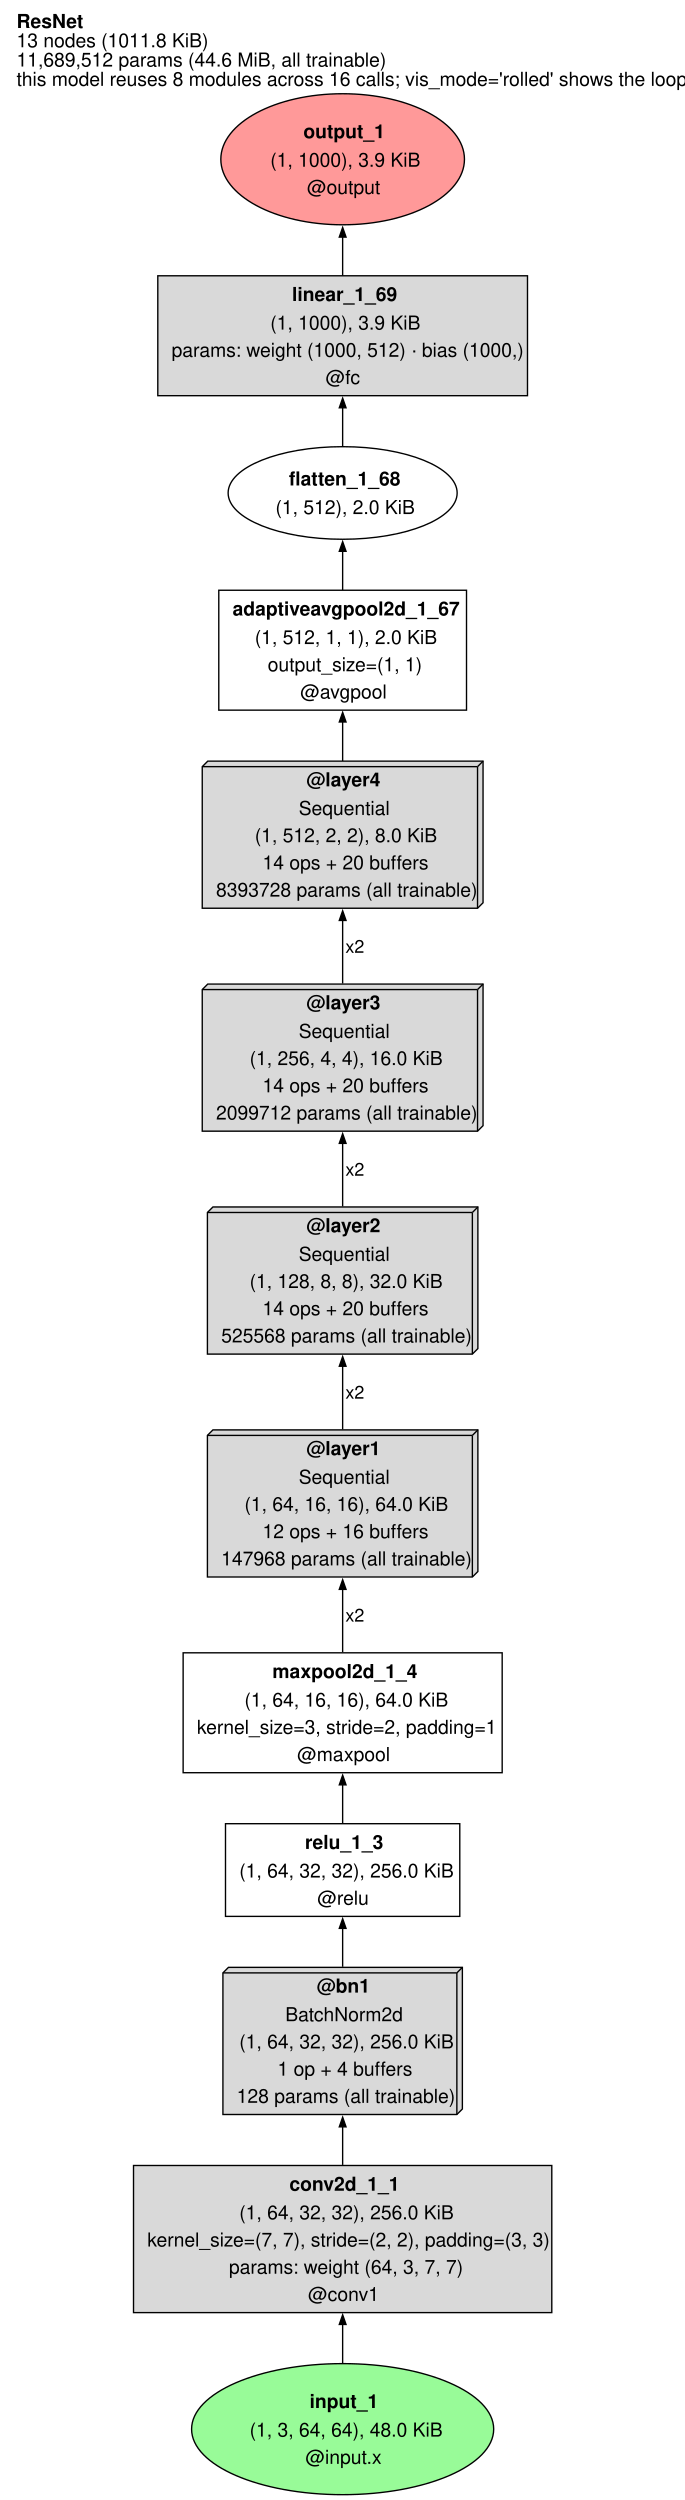
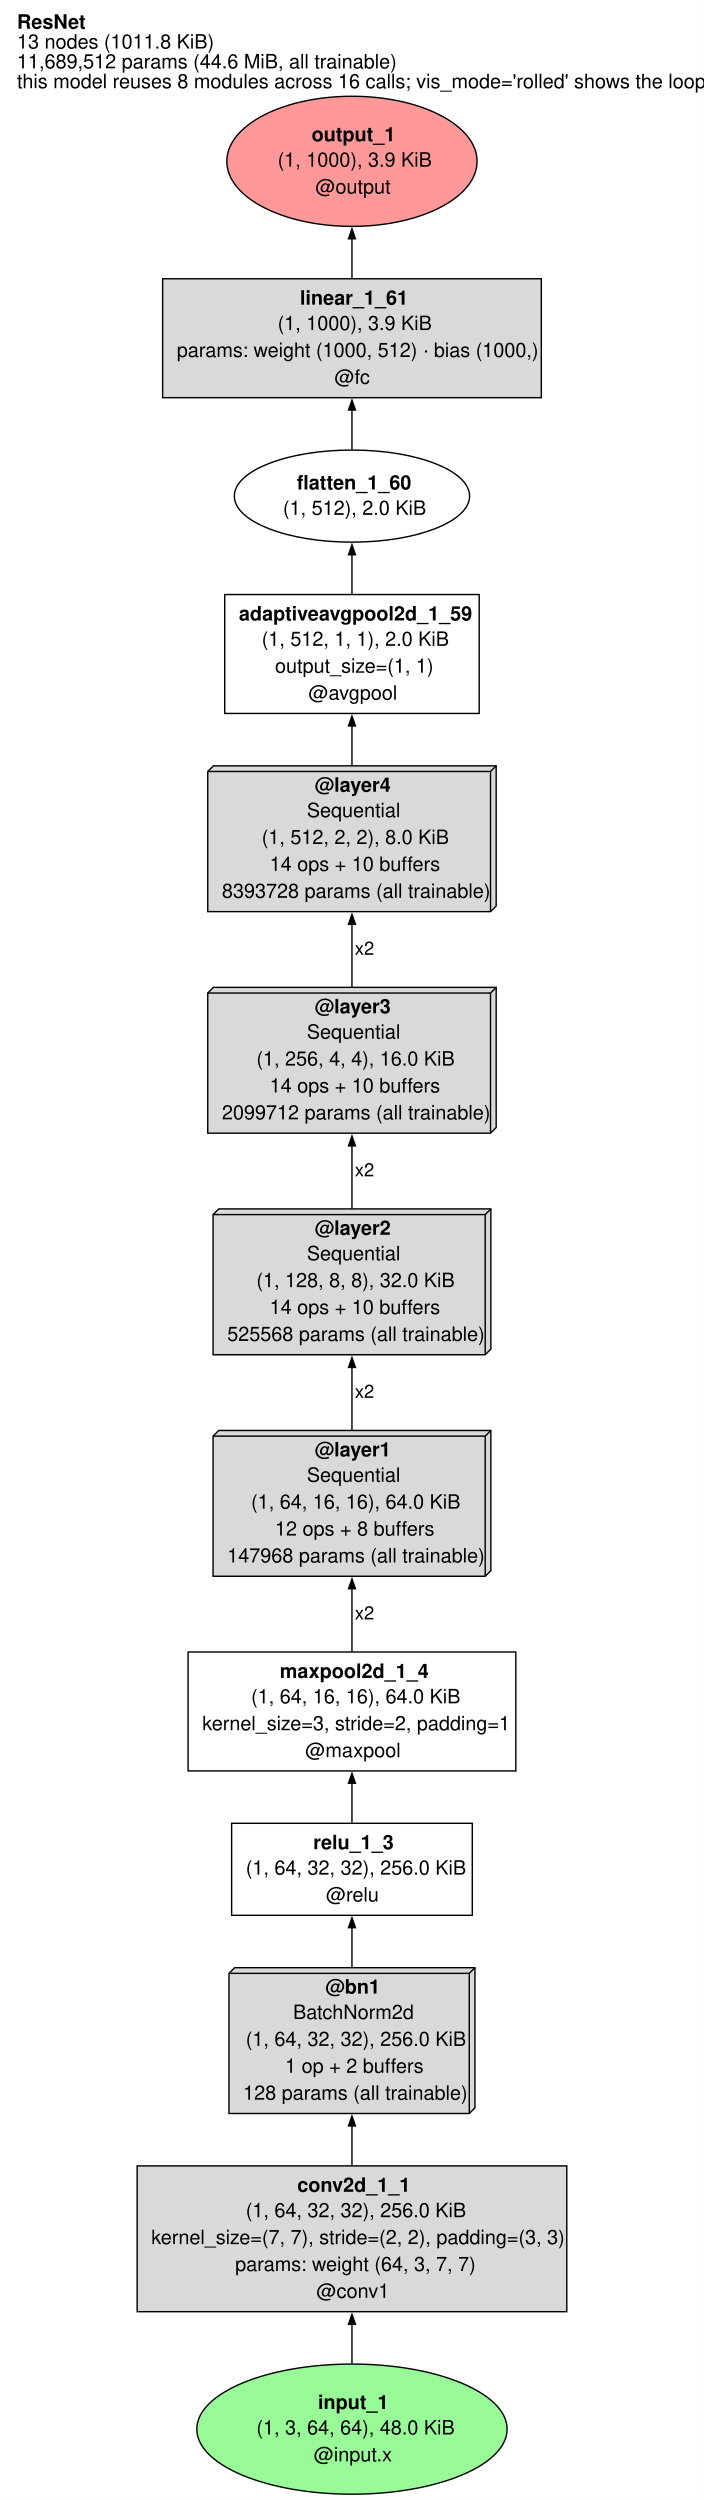
- <svg xmlns="http://www.w3.org/2000/svg" width="497pt" height="1814pt" viewBox="0.00 0.00 497.00 1814.00">
-   <g id="graph0" class="graph" transform="scale(1 1) rotate(0) translate(4 1810.14)">
-     <polygon fill="white" stroke="none" points="-4,4 -4,-1810.14 493.25,-1810.14 493.25,4 -4,4" />
-     <text xml:space="preserve" text-anchor="start" x="8" y="-1789.84" font-family="Helvetica,sans-Serif" font-weight="bold" font-size="14.00">ResNet</text>
-     <text xml:space="preserve" text-anchor="start" x="8" y="-1775.84" font-family="Helvetica,sans-Serif" font-size="14.00">13 nodes (1011.8 KiB)</text>
-     <text xml:space="preserve" text-anchor="start" x="8" y="-1761.84" font-family="Helvetica,sans-Serif" font-size="14.00">11,689,512 params (44.6 MiB, all trainable)</text>
-     <text xml:space="preserve" text-anchor="start" x="8" y="-1747.84" font-family="Helvetica,sans-Serif" font-size="14.00">this model reuses 8 modules across 16 calls; vis_mode='rolled' shows the loop</text>
+ <svg xmlns="http://www.w3.org/2000/svg" width="497pt" height="1766pt" viewBox="0.00 0.00 497.00 1766.00">
+   <g id="graph0" class="graph" transform="scale(1 1) rotate(0) translate(4 1761.9)">
+     <polygon fill="white" stroke="none" points="-4,4 -4,-1761.9 493.25,-1761.9 493.25,4 -4,4" />
+     <text xml:space="preserve" text-anchor="start" x="8" y="-1741.6" font-family="Helvetica,sans-Serif" font-weight="bold" font-size="14.00">ResNet</text>
+     <text xml:space="preserve" text-anchor="start" x="8" y="-1727.6" font-family="Helvetica,sans-Serif" font-size="14.00">13 nodes (1011.8 KiB)</text>
+     <text xml:space="preserve" text-anchor="start" x="8" y="-1713.6" font-family="Helvetica,sans-Serif" font-size="14.00">11,689,512 params (44.6 MiB, all trainable)</text>
+     <text xml:space="preserve" text-anchor="start" x="8" y="-1699.6" font-family="Helvetica,sans-Serif" font-size="14.00">this model reuses 8 modules across 16 calls; vis_mode='rolled' shows the loop</text>
    <g id="node1" class="node">
-       <ellipse fill="#98fb98" stroke="black" cx="244.62" cy="-47.55" rx="109.6" ry="47.55" />
-       <text xml:space="preserve" text-anchor="start" x="220.62" y="-62.88" font-family="Helvetica,sans-Serif" font-weight="bold" font-size="14.00">input_1</text>
-       <text xml:space="preserve" text-anchor="start" x="177.12" y="-42.13" font-family="Helvetica,sans-Serif" font-size="14.00">(1, 3, 64, 64), 48.0 KiB</text>
-       <text xml:space="preserve" text-anchor="start" x="217.62" y="-22.38" font-family="Helvetica,sans-Serif" font-size="14.00">@input.x</text>
+       <ellipse fill="#98fb98" stroke="black" cx="244.62" cy="-45.96" rx="109.6" ry="45.96" />
+       <text xml:space="preserve" text-anchor="start" x="220.62" y="-60.16" font-family="Helvetica,sans-Serif" font-weight="bold" font-size="14.00">input_1</text>
+       <text xml:space="preserve" text-anchor="start" x="177.12" y="-42.21" font-family="Helvetica,sans-Serif" font-size="14.00">(1, 3, 64, 64), 48.0 KiB</text>
+       <text xml:space="preserve" text-anchor="start" x="217.62" y="-23.21" font-family="Helvetica,sans-Serif" font-size="14.00">@input.x</text>
    </g>
    <g id="node2" class="node">
-       <polygon fill="#d9d9d9" stroke="black" points="396.38,-238.86 92.88,-238.86 92.88,-132.11 396.38,-132.11 396.38,-238.86" />
-       <text xml:space="preserve" text-anchor="start" x="206" y="-220.56" font-family="Helvetica,sans-Serif" font-weight="bold" font-size="14.00">conv2d_1_1</text>
-       <text xml:space="preserve" text-anchor="start" x="169.62" y="-199.81" font-family="Helvetica,sans-Serif" font-size="14.00">(1, 64, 32, 32), 256.0 KiB</text>
-       <text xml:space="preserve" text-anchor="start" x="102.88" y="-180.06" font-family="Helvetica,sans-Serif" font-size="14.00">kernel_size=(7, 7), stride=(2, 2), padding=(3, 3)</text>
-       <text xml:space="preserve" text-anchor="start" x="162.12" y="-160.31" font-family="Helvetica,sans-Serif" font-size="14.00">params: weight (64, 3, 7, 7)</text>
-       <text xml:space="preserve" text-anchor="start" x="219.5" y="-140.56" font-family="Helvetica,sans-Serif" font-size="14.00">@conv1</text>
+       <polygon fill="#d9d9d9" stroke="black" points="396.38,-231.92 92.88,-231.92 92.88,-128.92 396.38,-128.92 396.38,-231.92" />
+       <text xml:space="preserve" text-anchor="start" x="206" y="-213.62" font-family="Helvetica,sans-Serif" font-weight="bold" font-size="14.00">conv2d_1_1</text>
+       <text xml:space="preserve" text-anchor="start" x="169.62" y="-195.67" font-family="Helvetica,sans-Serif" font-size="14.00">(1, 64, 32, 32), 256.0 KiB</text>
+       <text xml:space="preserve" text-anchor="start" x="102.88" y="-176.67" font-family="Helvetica,sans-Serif" font-size="14.00">kernel_size=(7, 7), stride=(2, 2), padding=(3, 3)</text>
+       <text xml:space="preserve" text-anchor="start" x="162.12" y="-157.67" font-family="Helvetica,sans-Serif" font-size="14.00">params: weight (64, 3, 7, 7)</text>
+       <text xml:space="preserve" text-anchor="start" x="219.5" y="-138.67" font-family="Helvetica,sans-Serif" font-size="14.00">@conv1</text>
    </g>
    <g id="edge1" class="edge">
-       <path fill="none" stroke="black" d="M244.62,-95.33C244.62,-104.48 244.62,-114.19 244.62,-123.72" />
-       <polygon fill="black" stroke="black" points="242.18,-123.51 244.63,-130.51 247.08,-123.51 242.18,-123.51" />
+       <path fill="none" stroke="black" d="M244.62,-92.18C244.62,-101.13 244.62,-110.65 244.62,-119.99" />
+       <polygon fill="black" stroke="black" points="242.18,-119.98 244.63,-126.98 247.08,-119.98 242.18,-119.98" />
    </g>
    <g id="node3" class="node">
-       <polygon fill="#d9d9d9" stroke="black" points="331.5,-382.61 161.75,-382.61 157.75,-378.61 157.75,-275.86 327.5,-275.86 331.5,-279.86 331.5,-382.61" />
-       <polyline fill="none" stroke="black" points="327.5,-378.61 157.75,-378.61" />
-       <polyline fill="none" stroke="black" points="327.5,-378.61 327.5,-275.86" />
-       <polyline fill="none" stroke="black" points="327.5,-378.61 331.5,-382.61" />
-       <text xml:space="preserve" text-anchor="start" x="225.88" y="-364.31" font-family="Helvetica,sans-Serif" font-weight="bold" font-size="14.00">@bn1</text>
-       <text xml:space="preserve" text-anchor="start" x="203" y="-343.56" font-family="Helvetica,sans-Serif" font-size="14.00">BatchNorm2d</text>
-       <text xml:space="preserve" text-anchor="start" x="169.62" y="-323.81" font-family="Helvetica,sans-Serif" font-size="14.00">(1, 64, 32, 32), 256.0 KiB</text>
-       <text xml:space="preserve" text-anchor="start" x="197.38" y="-304.06" font-family="Helvetica,sans-Serif" font-size="14.00">1 op + 4 buffers</text>
-       <text xml:space="preserve" text-anchor="start" x="167.75" y="-284.31" font-family="Helvetica,sans-Serif" font-size="14.00">128 params (all trainable)</text>
+       <polygon fill="#d9d9d9" stroke="black" points="331.5,-371.92 161.75,-371.92 157.75,-367.92 157.75,-268.92 327.5,-268.92 331.5,-272.92 331.5,-371.92" />
+       <polyline fill="none" stroke="black" points="327.5,-367.92 157.75,-367.92" />
+       <polyline fill="none" stroke="black" points="327.5,-367.92 327.5,-268.92" />
+       <polyline fill="none" stroke="black" points="327.5,-367.92 331.5,-371.92" />
+       <text xml:space="preserve" text-anchor="start" x="225.88" y="-353.62" font-family="Helvetica,sans-Serif" font-weight="bold" font-size="14.00">@bn1</text>
+       <text xml:space="preserve" text-anchor="start" x="203" y="-335.67" font-family="Helvetica,sans-Serif" font-size="14.00">BatchNorm2d</text>
+       <text xml:space="preserve" text-anchor="start" x="169.62" y="-316.67" font-family="Helvetica,sans-Serif" font-size="14.00">(1, 64, 32, 32), 256.0 KiB</text>
+       <text xml:space="preserve" text-anchor="start" x="197.38" y="-297.67" font-family="Helvetica,sans-Serif" font-size="14.00">1 op + 2 buffers</text>
+       <text xml:space="preserve" text-anchor="start" x="167.75" y="-278.67" font-family="Helvetica,sans-Serif" font-size="14.00">128 params (all trainable)</text>
    </g>
    <g id="edge2" class="edge">
-       <path fill="none" stroke="black" d="M244.62,-239.26C244.62,-248.3 244.62,-257.76 244.62,-267" />
-       <polygon fill="black" stroke="black" points="242.18,-266.89 244.63,-273.89 247.08,-266.89 242.18,-266.89" />
+       <path fill="none" stroke="black" d="M244.62,-232.42C244.62,-241.47 244.62,-250.97 244.62,-260.23" />
+       <polygon fill="black" stroke="black" points="242.18,-260.13 244.63,-267.13 247.08,-260.13 242.18,-260.13" />
    </g>
    <g id="node4" class="node">
-       <polygon fill="white" stroke="black" points="329.62,-486.86 159.62,-486.86 159.62,-419.61 329.62,-419.61 329.62,-486.86" />
-       <text xml:space="preserve" text-anchor="start" x="217.25" y="-468.56" font-family="Helvetica,sans-Serif" font-weight="bold" font-size="14.00">relu_1_3</text>
-       <text xml:space="preserve" text-anchor="start" x="169.62" y="-447.81" font-family="Helvetica,sans-Serif" font-size="14.00">(1, 64, 32, 32), 256.0 KiB</text>
-       <text xml:space="preserve" text-anchor="start" x="226.25" y="-428.06" font-family="Helvetica,sans-Serif" font-size="14.00">@relu</text>
+       <polygon fill="white" stroke="black" points="329.62,-473.92 159.62,-473.92 159.62,-408.92 329.62,-408.92 329.62,-473.92" />
+       <text xml:space="preserve" text-anchor="start" x="217.25" y="-455.62" font-family="Helvetica,sans-Serif" font-weight="bold" font-size="14.00">relu_1_3</text>
+       <text xml:space="preserve" text-anchor="start" x="169.62" y="-437.67" font-family="Helvetica,sans-Serif" font-size="14.00">(1, 64, 32, 32), 256.0 KiB</text>
+       <text xml:space="preserve" text-anchor="start" x="226.25" y="-418.67" font-family="Helvetica,sans-Serif" font-size="14.00">@relu</text>
    </g>
    <g id="edge3" class="edge">
-       <path fill="none" stroke="black" d="M244.62,-383.03C244.62,-392.4 244.62,-402.04 244.62,-411.02" />
-       <polygon fill="black" stroke="black" points="242.18,-410.9 244.63,-417.9 247.08,-410.9 242.18,-410.9" />
+       <path fill="none" stroke="black" d="M244.62,-372.24C244.62,-381.62 244.62,-391.3 244.62,-400.31" />
+       <polygon fill="black" stroke="black" points="242.18,-400.2 244.63,-407.2 247.08,-400.2 242.18,-400.2" />
    </g>
    <g id="node5" class="node">
-       <polygon fill="white" stroke="black" points="360.38,-610.86 128.88,-610.86 128.88,-523.86 360.38,-523.86 360.38,-610.86" />
-       <text xml:space="preserve" text-anchor="start" x="193.62" y="-592.56" font-family="Helvetica,sans-Serif" font-weight="bold" font-size="14.00">maxpool2d_1_4</text>
-       <text xml:space="preserve" text-anchor="start" x="173.38" y="-571.81" font-family="Helvetica,sans-Serif" font-size="14.00">(1, 64, 16, 16), 64.0 KiB</text>
-       <text xml:space="preserve" text-anchor="start" x="138.88" y="-552.06" font-family="Helvetica,sans-Serif" font-size="14.00">kernel_size=3, stride=2, padding=1</text>
-       <text xml:space="preserve" text-anchor="start" x="211.62" y="-532.31" font-family="Helvetica,sans-Serif" font-size="14.00">@maxpool</text>
+       <polygon fill="white" stroke="black" points="360.38,-594.92 128.88,-594.92 128.88,-510.92 360.38,-510.92 360.38,-594.92" />
+       <text xml:space="preserve" text-anchor="start" x="193.62" y="-576.62" font-family="Helvetica,sans-Serif" font-weight="bold" font-size="14.00">maxpool2d_1_4</text>
+       <text xml:space="preserve" text-anchor="start" x="173.38" y="-558.67" font-family="Helvetica,sans-Serif" font-size="14.00">(1, 64, 16, 16), 64.0 KiB</text>
+       <text xml:space="preserve" text-anchor="start" x="138.88" y="-539.67" font-family="Helvetica,sans-Serif" font-size="14.00">kernel_size=3, stride=2, padding=1</text>
+       <text xml:space="preserve" text-anchor="start" x="211.62" y="-520.67" font-family="Helvetica,sans-Serif" font-size="14.00">@maxpool</text>
    </g>
    <g id="edge4" class="edge">
-       <path fill="none" stroke="black" d="M244.62,-487.27C244.62,-496.06 244.62,-505.77 244.62,-515.28" />
-       <polygon fill="black" stroke="black" points="242.18,-515.05 244.63,-522.05 247.08,-515.05 242.18,-515.05" />
+       <path fill="none" stroke="black" d="M244.62,-474.39C244.62,-483.18 244.62,-492.92 244.62,-502.45" />
+       <polygon fill="black" stroke="black" points="242.18,-502.22 244.63,-509.22 247.08,-502.22 242.18,-502.22" />
    </g>
    <g id="node6" class="node">
-       <polygon fill="#d9d9d9" stroke="black" points="342.75,-772.61 150.5,-772.61 146.5,-768.61 146.5,-665.86 338.75,-665.86 342.75,-669.86 342.75,-772.61" />
-       <polyline fill="none" stroke="black" points="338.75,-768.61 146.5,-768.61" />
-       <polyline fill="none" stroke="black" points="338.75,-768.61 338.75,-665.86" />
-       <polyline fill="none" stroke="black" points="338.75,-768.61 342.75,-772.61" />
-       <text xml:space="preserve" text-anchor="start" x="218.38" y="-754.31" font-family="Helvetica,sans-Serif" font-weight="bold" font-size="14.00">@layer1</text>
-       <text xml:space="preserve" text-anchor="start" x="212.75" y="-733.56" font-family="Helvetica,sans-Serif" font-size="14.00">Sequential</text>
-       <text xml:space="preserve" text-anchor="start" x="173.38" y="-713.81" font-family="Helvetica,sans-Serif" font-size="14.00">(1, 64, 16, 16), 64.0 KiB</text>
-       <text xml:space="preserve" text-anchor="start" x="186.5" y="-694.06" font-family="Helvetica,sans-Serif" font-size="14.00">12 ops + 16 buffers</text>
-       <text xml:space="preserve" text-anchor="start" x="156.5" y="-674.31" font-family="Helvetica,sans-Serif" font-size="14.00">147968 params (all trainable)</text>
+       <polygon fill="#d9d9d9" stroke="black" points="342.75,-751.42 150.5,-751.42 146.5,-747.42 146.5,-648.42 338.75,-648.42 342.75,-652.42 342.75,-751.42" />
+       <polyline fill="none" stroke="black" points="338.75,-747.42 146.5,-747.42" />
+       <polyline fill="none" stroke="black" points="338.75,-747.42 338.75,-648.42" />
+       <polyline fill="none" stroke="black" points="338.75,-747.42 342.75,-751.42" />
+       <text xml:space="preserve" text-anchor="start" x="218.38" y="-733.12" font-family="Helvetica,sans-Serif" font-weight="bold" font-size="14.00">@layer1</text>
+       <text xml:space="preserve" text-anchor="start" x="212.75" y="-715.17" font-family="Helvetica,sans-Serif" font-size="14.00">Sequential</text>
+       <text xml:space="preserve" text-anchor="start" x="173.38" y="-696.17" font-family="Helvetica,sans-Serif" font-size="14.00">(1, 64, 16, 16), 64.0 KiB</text>
+       <text xml:space="preserve" text-anchor="start" x="190.25" y="-677.17" font-family="Helvetica,sans-Serif" font-size="14.00">12 ops + 8 buffers</text>
+       <text xml:space="preserve" text-anchor="start" x="156.5" y="-658.17" font-family="Helvetica,sans-Serif" font-size="14.00">147968 params (all trainable)</text>
    </g>
    <g id="edge5" class="edge">
-       <path fill="none" stroke="black" d="M244.62,-611.3C244.62,-625.54 244.62,-641.66 244.62,-657" />
-       <polygon fill="black" stroke="black" points="242.18,-656.9 244.63,-663.9 247.08,-656.9 242.18,-656.9" />
-       <text xml:space="preserve" text-anchor="start" x="246.62" y="-633.51" font-family="Helvetica,sans-Serif" font-size="13.00">x2</text>
+       <path fill="none" stroke="black" d="M244.62,-595.09C244.62,-609 244.62,-624.83 244.62,-639.86" />
+       <polygon fill="black" stroke="black" points="242.18,-639.59 244.63,-646.59 247.08,-639.59 242.18,-639.59" />
+       <text xml:space="preserve" text-anchor="start" x="246.62" y="-617.92" font-family="Helvetica,sans-Serif" font-size="13.00">x2</text>
    </g>
    <g id="node7" class="node">
-       <polygon fill="#d9d9d9" stroke="black" points="342.75,-934.36 150.5,-934.36 146.5,-930.36 146.5,-827.61 338.75,-827.61 342.75,-831.61 342.75,-934.36" />
-       <polyline fill="none" stroke="black" points="338.75,-930.36 146.5,-930.36" />
-       <polyline fill="none" stroke="black" points="338.75,-930.36 338.75,-827.61" />
-       <polyline fill="none" stroke="black" points="338.75,-930.36 342.75,-934.36" />
-       <text xml:space="preserve" text-anchor="start" x="218.38" y="-916.06" font-family="Helvetica,sans-Serif" font-weight="bold" font-size="14.00">@layer2</text>
-       <text xml:space="preserve" text-anchor="start" x="212.75" y="-895.31" font-family="Helvetica,sans-Serif" font-size="14.00">Sequential</text>
-       <text xml:space="preserve" text-anchor="start" x="177.12" y="-875.56" font-family="Helvetica,sans-Serif" font-size="14.00">(1, 128, 8, 8), 32.0 KiB</text>
-       <text xml:space="preserve" text-anchor="start" x="186.5" y="-855.81" font-family="Helvetica,sans-Serif" font-size="14.00">14 ops + 20 buffers</text>
-       <text xml:space="preserve" text-anchor="start" x="156.5" y="-836.06" font-family="Helvetica,sans-Serif" font-size="14.00">525568 params (all trainable)</text>
+       <polygon fill="#d9d9d9" stroke="black" points="342.75,-907.92 150.5,-907.92 146.5,-903.92 146.5,-804.92 338.75,-804.92 342.75,-808.92 342.75,-907.92" />
+       <polyline fill="none" stroke="black" points="338.75,-903.92 146.5,-903.92" />
+       <polyline fill="none" stroke="black" points="338.75,-903.92 338.75,-804.92" />
+       <polyline fill="none" stroke="black" points="338.75,-903.92 342.75,-907.92" />
+       <text xml:space="preserve" text-anchor="start" x="218.38" y="-889.62" font-family="Helvetica,sans-Serif" font-weight="bold" font-size="14.00">@layer2</text>
+       <text xml:space="preserve" text-anchor="start" x="212.75" y="-871.67" font-family="Helvetica,sans-Serif" font-size="14.00">Sequential</text>
+       <text xml:space="preserve" text-anchor="start" x="177.12" y="-852.67" font-family="Helvetica,sans-Serif" font-size="14.00">(1, 128, 8, 8), 32.0 KiB</text>
+       <text xml:space="preserve" text-anchor="start" x="186.5" y="-833.67" font-family="Helvetica,sans-Serif" font-size="14.00">14 ops + 10 buffers</text>
+       <text xml:space="preserve" text-anchor="start" x="156.5" y="-814.67" font-family="Helvetica,sans-Serif" font-size="14.00">525568 params (all trainable)</text>
    </g>
    <g id="edge6" class="edge">
-       <path fill="none" stroke="black" d="M244.62,-772.98C244.62,-787.7 244.62,-803.82 244.62,-818.98" />
-       <polygon fill="black" stroke="black" points="242.18,-818.77 244.63,-825.77 247.08,-818.77 242.18,-818.77" />
-       <text xml:space="preserve" text-anchor="start" x="246.62" y="-795.26" font-family="Helvetica,sans-Serif" font-size="13.00">x2</text>
+       <path fill="none" stroke="black" d="M244.62,-751.51C244.62,-765.71 244.62,-781.28 244.62,-795.94" />
+       <polygon fill="black" stroke="black" points="242.18,-795.94 244.63,-802.94 247.08,-795.94 242.18,-795.94" />
+       <text xml:space="preserve" text-anchor="start" x="246.62" y="-774.42" font-family="Helvetica,sans-Serif" font-size="13.00">x2</text>
    </g>
    <g id="node8" class="node">
-       <polygon fill="#d9d9d9" stroke="black" points="346.5,-1096.11 146.75,-1096.11 142.75,-1092.11 142.75,-989.36 342.5,-989.36 346.5,-993.36 346.5,-1096.11" />
-       <polyline fill="none" stroke="black" points="342.5,-1092.11 142.75,-1092.11" />
-       <polyline fill="none" stroke="black" points="342.5,-1092.11 342.5,-989.36" />
-       <polyline fill="none" stroke="black" points="342.5,-1092.11 346.5,-1096.11" />
-       <text xml:space="preserve" text-anchor="start" x="218.38" y="-1077.81" font-family="Helvetica,sans-Serif" font-weight="bold" font-size="14.00">@layer3</text>
-       <text xml:space="preserve" text-anchor="start" x="212.75" y="-1057.06" font-family="Helvetica,sans-Serif" font-size="14.00">Sequential</text>
-       <text xml:space="preserve" text-anchor="start" x="177.12" y="-1037.31" font-family="Helvetica,sans-Serif" font-size="14.00">(1, 256, 4, 4), 16.0 KiB</text>
-       <text xml:space="preserve" text-anchor="start" x="186.5" y="-1017.56" font-family="Helvetica,sans-Serif" font-size="14.00">14 ops + 20 buffers</text>
-       <text xml:space="preserve" text-anchor="start" x="152.75" y="-997.81" font-family="Helvetica,sans-Serif" font-size="14.00">2099712 params (all trainable)</text>
+       <polygon fill="#d9d9d9" stroke="black" points="346.5,-1064.42 146.75,-1064.42 142.75,-1060.42 142.75,-961.42 342.5,-961.42 346.5,-965.42 346.5,-1064.42" />
+       <polyline fill="none" stroke="black" points="342.5,-1060.42 142.75,-1060.42" />
+       <polyline fill="none" stroke="black" points="342.5,-1060.42 342.5,-961.42" />
+       <polyline fill="none" stroke="black" points="342.5,-1060.42 346.5,-1064.42" />
+       <text xml:space="preserve" text-anchor="start" x="218.38" y="-1046.12" font-family="Helvetica,sans-Serif" font-weight="bold" font-size="14.00">@layer3</text>
+       <text xml:space="preserve" text-anchor="start" x="212.75" y="-1028.17" font-family="Helvetica,sans-Serif" font-size="14.00">Sequential</text>
+       <text xml:space="preserve" text-anchor="start" x="177.12" y="-1009.17" font-family="Helvetica,sans-Serif" font-size="14.00">(1, 256, 4, 4), 16.0 KiB</text>
+       <text xml:space="preserve" text-anchor="start" x="186.5" y="-990.17" font-family="Helvetica,sans-Serif" font-size="14.00">14 ops + 10 buffers</text>
+       <text xml:space="preserve" text-anchor="start" x="152.75" y="-971.17" font-family="Helvetica,sans-Serif" font-size="14.00">2099712 params (all trainable)</text>
    </g>
    <g id="edge7" class="edge">
-       <path fill="none" stroke="black" d="M244.62,-934.73C244.62,-949.45 244.62,-965.57 244.62,-980.73" />
-       <polygon fill="black" stroke="black" points="242.18,-980.52 244.63,-987.52 247.08,-980.52 242.18,-980.52" />
-       <text xml:space="preserve" text-anchor="start" x="246.62" y="-957.01" font-family="Helvetica,sans-Serif" font-size="13.00">x2</text>
+       <path fill="none" stroke="black" d="M244.62,-908.01C244.62,-922.21 244.62,-937.78 244.62,-952.44" />
+       <polygon fill="black" stroke="black" points="242.18,-952.44 244.63,-959.44 247.08,-952.44 242.18,-952.44" />
+       <text xml:space="preserve" text-anchor="start" x="246.62" y="-930.92" font-family="Helvetica,sans-Serif" font-size="13.00">x2</text>
    </g>
    <g id="node9" class="node">
-       <polygon fill="#d9d9d9" stroke="black" points="346.5,-1257.86 146.75,-1257.86 142.75,-1253.86 142.75,-1151.11 342.5,-1151.11 346.5,-1155.11 346.5,-1257.86" />
-       <polyline fill="none" stroke="black" points="342.5,-1253.86 142.75,-1253.86" />
-       <polyline fill="none" stroke="black" points="342.5,-1253.86 342.5,-1151.11" />
-       <polyline fill="none" stroke="black" points="342.5,-1253.86 346.5,-1257.86" />
-       <text xml:space="preserve" text-anchor="start" x="218.38" y="-1239.56" font-family="Helvetica,sans-Serif" font-weight="bold" font-size="14.00">@layer4</text>
-       <text xml:space="preserve" text-anchor="start" x="212.75" y="-1218.81" font-family="Helvetica,sans-Serif" font-size="14.00">Sequential</text>
-       <text xml:space="preserve" text-anchor="start" x="180.88" y="-1199.06" font-family="Helvetica,sans-Serif" font-size="14.00">(1, 512, 2, 2), 8.0 KiB</text>
-       <text xml:space="preserve" text-anchor="start" x="186.5" y="-1179.31" font-family="Helvetica,sans-Serif" font-size="14.00">14 ops + 20 buffers</text>
-       <text xml:space="preserve" text-anchor="start" x="152.75" y="-1159.56" font-family="Helvetica,sans-Serif" font-size="14.00">8393728 params (all trainable)</text>
+       <polygon fill="#d9d9d9" stroke="black" points="346.5,-1220.92 146.75,-1220.92 142.75,-1216.92 142.75,-1117.92 342.5,-1117.92 346.5,-1121.92 346.5,-1220.92" />
+       <polyline fill="none" stroke="black" points="342.5,-1216.92 142.75,-1216.92" />
+       <polyline fill="none" stroke="black" points="342.5,-1216.92 342.5,-1117.92" />
+       <polyline fill="none" stroke="black" points="342.5,-1216.92 346.5,-1220.92" />
+       <text xml:space="preserve" text-anchor="start" x="218.38" y="-1202.62" font-family="Helvetica,sans-Serif" font-weight="bold" font-size="14.00">@layer4</text>
+       <text xml:space="preserve" text-anchor="start" x="212.75" y="-1184.67" font-family="Helvetica,sans-Serif" font-size="14.00">Sequential</text>
+       <text xml:space="preserve" text-anchor="start" x="180.88" y="-1165.67" font-family="Helvetica,sans-Serif" font-size="14.00">(1, 512, 2, 2), 8.0 KiB</text>
+       <text xml:space="preserve" text-anchor="start" x="186.5" y="-1146.67" font-family="Helvetica,sans-Serif" font-size="14.00">14 ops + 10 buffers</text>
+       <text xml:space="preserve" text-anchor="start" x="152.75" y="-1127.67" font-family="Helvetica,sans-Serif" font-size="14.00">8393728 params (all trainable)</text>
    </g>
    <g id="edge8" class="edge">
-       <path fill="none" stroke="black" d="M244.62,-1096.48C244.62,-1111.2 244.62,-1127.32 244.62,-1142.48" />
-       <polygon fill="black" stroke="black" points="242.18,-1142.27 244.63,-1149.27 247.08,-1142.27 242.18,-1142.27" />
-       <text xml:space="preserve" text-anchor="start" x="246.62" y="-1118.76" font-family="Helvetica,sans-Serif" font-size="13.00">x2</text>
+       <path fill="none" stroke="black" d="M244.62,-1064.51C244.62,-1078.71 244.62,-1094.28 244.62,-1108.94" />
+       <polygon fill="black" stroke="black" points="242.18,-1108.94 244.63,-1115.94 247.08,-1108.94 242.18,-1108.94" />
+       <text xml:space="preserve" text-anchor="start" x="246.62" y="-1087.42" font-family="Helvetica,sans-Serif" font-size="13.00">x2</text>
    </g>
    <g id="node10" class="node">
-       <polygon fill="white" stroke="black" points="334.5,-1381.86 154.75,-1381.86 154.75,-1294.86 334.5,-1294.86 334.5,-1381.86" />
-       <text xml:space="preserve" text-anchor="start" x="164.75" y="-1363.56" font-family="Helvetica,sans-Serif" font-weight="bold" font-size="14.00">adaptiveavgpool2d_1_67</text>
-       <text xml:space="preserve" text-anchor="start" x="180.88" y="-1342.81" font-family="Helvetica,sans-Serif" font-size="14.00">(1, 512, 1, 1), 2.0 KiB</text>
-       <text xml:space="preserve" text-anchor="start" x="190.25" y="-1323.06" font-family="Helvetica,sans-Serif" font-size="14.00">output_size=(1, 1)</text>
-       <text xml:space="preserve" text-anchor="start" x="213.88" y="-1303.31" font-family="Helvetica,sans-Serif" font-size="14.00">@avgpool</text>
+       <polygon fill="white" stroke="black" points="334.5,-1341.92 154.75,-1341.92 154.75,-1257.92 334.5,-1257.92 334.5,-1341.92" />
+       <text xml:space="preserve" text-anchor="start" x="164.75" y="-1323.62" font-family="Helvetica,sans-Serif" font-weight="bold" font-size="14.00">adaptiveavgpool2d_1_59</text>
+       <text xml:space="preserve" text-anchor="start" x="180.88" y="-1305.67" font-family="Helvetica,sans-Serif" font-size="14.00">(1, 512, 1, 1), 2.0 KiB</text>
+       <text xml:space="preserve" text-anchor="start" x="190.25" y="-1286.67" font-family="Helvetica,sans-Serif" font-size="14.00">output_size=(1, 1)</text>
+       <text xml:space="preserve" text-anchor="start" x="213.88" y="-1267.67" font-family="Helvetica,sans-Serif" font-size="14.00">@avgpool</text>
    </g>
    <g id="edge9" class="edge">
-       <path fill="none" stroke="black" d="M244.62,-1257.98C244.62,-1267.33 244.62,-1277.05 244.62,-1286.36" />
-       <polygon fill="black" stroke="black" points="242.18,-1286.25 244.63,-1293.25 247.08,-1286.25 242.18,-1286.25" />
+       <path fill="none" stroke="black" d="M244.62,-1221.21C244.62,-1230.45 244.62,-1240.08 244.62,-1249.28" />
+       <polygon fill="black" stroke="black" points="242.18,-1249.08 244.63,-1256.08 247.08,-1249.08 242.18,-1249.08" />
    </g>
    <g id="node11" class="node">
-       <ellipse fill="white" stroke="black" cx="244.62" cy="-1452.44" rx="83.09" ry="33.59" />
-       <text xml:space="preserve" text-anchor="start" x="205.62" y="-1457.89" font-family="Helvetica,sans-Serif" font-weight="bold" font-size="14.00">flatten_1_68</text>
-       <text xml:space="preserve" text-anchor="start" x="195.88" y="-1437.14" font-family="Helvetica,sans-Serif" font-size="14.00">(1, 512), 2.0 KiB</text>
+       <ellipse fill="white" stroke="black" cx="244.62" cy="-1411.45" rx="83.09" ry="32.53" />
+       <text xml:space="preserve" text-anchor="start" x="205.62" y="-1416.15" font-family="Helvetica,sans-Serif" font-weight="bold" font-size="14.00">flatten_1_60</text>
+       <text xml:space="preserve" text-anchor="start" x="195.88" y="-1398.2" font-family="Helvetica,sans-Serif" font-size="14.00">(1, 512), 2.0 KiB</text>
    </g>
    <g id="edge10" class="edge">
-       <path fill="none" stroke="black" d="M244.62,-1382.05C244.62,-1391.34 244.62,-1401.14 244.62,-1410.36" />
-       <polygon fill="black" stroke="black" points="242.18,-1410.12 244.63,-1417.12 247.08,-1410.12 242.18,-1410.12" />
+       <path fill="none" stroke="black" d="M244.62,-1342.33C244.62,-1351.42 244.62,-1361.03 244.62,-1370.08" />
+       <polygon fill="black" stroke="black" points="242.18,-1370.03 244.63,-1377.03 247.08,-1370.03 242.18,-1370.03" />
    </g>
    <g id="node12" class="node">
-       <polygon fill="#d9d9d9" stroke="black" points="378.75,-1610.03 110.5,-1610.03 110.5,-1523.03 378.75,-1523.03 378.75,-1610.03" />
-       <text xml:space="preserve" text-anchor="start" x="207.88" y="-1591.73" font-family="Helvetica,sans-Serif" font-weight="bold" font-size="14.00">linear_1_69</text>
-       <text xml:space="preserve" text-anchor="start" x="192.12" y="-1570.98" font-family="Helvetica,sans-Serif" font-size="14.00">(1, 1000), 3.9 KiB</text>
-       <text xml:space="preserve" text-anchor="start" x="120.5" y="-1551.23" font-family="Helvetica,sans-Serif" font-size="14.00">params: weight (1000, 512) · bias (1000,)</text>
-       <text xml:space="preserve" text-anchor="start" x="232.25" y="-1531.48" font-family="Helvetica,sans-Serif" font-size="14.00">@fc</text>
+       <polygon fill="#d9d9d9" stroke="black" points="378.38,-1564.98 110.88,-1564.98 110.88,-1480.98 378.38,-1480.98 378.38,-1564.98" />
+       <text xml:space="preserve" text-anchor="start" x="207.88" y="-1546.68" font-family="Helvetica,sans-Serif" font-weight="bold" font-size="14.00">linear_1_61</text>
+       <text xml:space="preserve" text-anchor="start" x="192.12" y="-1528.73" font-family="Helvetica,sans-Serif" font-size="14.00">(1, 1000), 3.9 KiB</text>
+       <text xml:space="preserve" text-anchor="start" x="120.88" y="-1509.73" font-family="Helvetica,sans-Serif" font-size="14.00">params: weight (1000, 512) · bias (1000,)</text>
+       <text xml:space="preserve" text-anchor="start" x="232.25" y="-1490.73" font-family="Helvetica,sans-Serif" font-size="14.00">@fc</text>
    </g>
    <g id="edge11" class="edge">
-       <path fill="none" stroke="black" d="M244.62,-1486.47C244.62,-1495.26 244.62,-1504.96 244.62,-1514.47" />
-       <polygon fill="black" stroke="black" points="242.18,-1514.24 244.63,-1521.24 247.08,-1514.24 242.18,-1514.24" />
+       <path fill="none" stroke="black" d="M244.62,-1444.42C244.62,-1453.22 244.62,-1462.96 244.62,-1472.49" />
+       <polygon fill="black" stroke="black" points="242.18,-1472.26 244.63,-1479.26 247.08,-1472.26 242.18,-1472.26" />
    </g>
    <g id="node13" class="node">
-       <ellipse fill="#ff9999" stroke="black" cx="244.62" cy="-1694.58" rx="88.39" ry="47.55" />
-       <text xml:space="preserve" text-anchor="start" x="216.12" y="-1709.91" font-family="Helvetica,sans-Serif" font-weight="bold" font-size="14.00">output_1</text>
-       <text xml:space="preserve" text-anchor="start" x="192.12" y="-1689.16" font-family="Helvetica,sans-Serif" font-size="14.00">(1, 1000), 3.9 KiB</text>
-       <text xml:space="preserve" text-anchor="start" x="218.75" y="-1669.41" font-family="Helvetica,sans-Serif" font-size="14.00">@output</text>
+       <ellipse fill="#ff9999" stroke="black" cx="244.62" cy="-1647.94" rx="88.39" ry="45.96" />
+       <text xml:space="preserve" text-anchor="start" x="216.12" y="-1662.14" font-family="Helvetica,sans-Serif" font-weight="bold" font-size="14.00">output_1</text>
+       <text xml:space="preserve" text-anchor="start" x="192.12" y="-1644.19" font-family="Helvetica,sans-Serif" font-size="14.00">(1, 1000), 3.9 KiB</text>
+       <text xml:space="preserve" text-anchor="start" x="218.75" y="-1625.19" font-family="Helvetica,sans-Serif" font-size="14.00">@output</text>
    </g>
    <g id="edge12" class="edge">
-       <path fill="none" stroke="black" d="M244.62,-1610.21C244.62,-1619.17 244.62,-1628.76 244.62,-1638.12" />
-       <polygon fill="black" stroke="black" points="242.18,-1638.11 244.63,-1645.11 247.08,-1638.11 242.18,-1638.11" />
+       <path fill="none" stroke="black" d="M244.62,-1565.26C244.62,-1574.33 244.62,-1584.05 244.62,-1593.52" />
+       <polygon fill="black" stroke="black" points="242.18,-1593.23 244.63,-1600.23 247.08,-1593.23 242.18,-1593.23" />
    </g>
  </g>
</svg>
